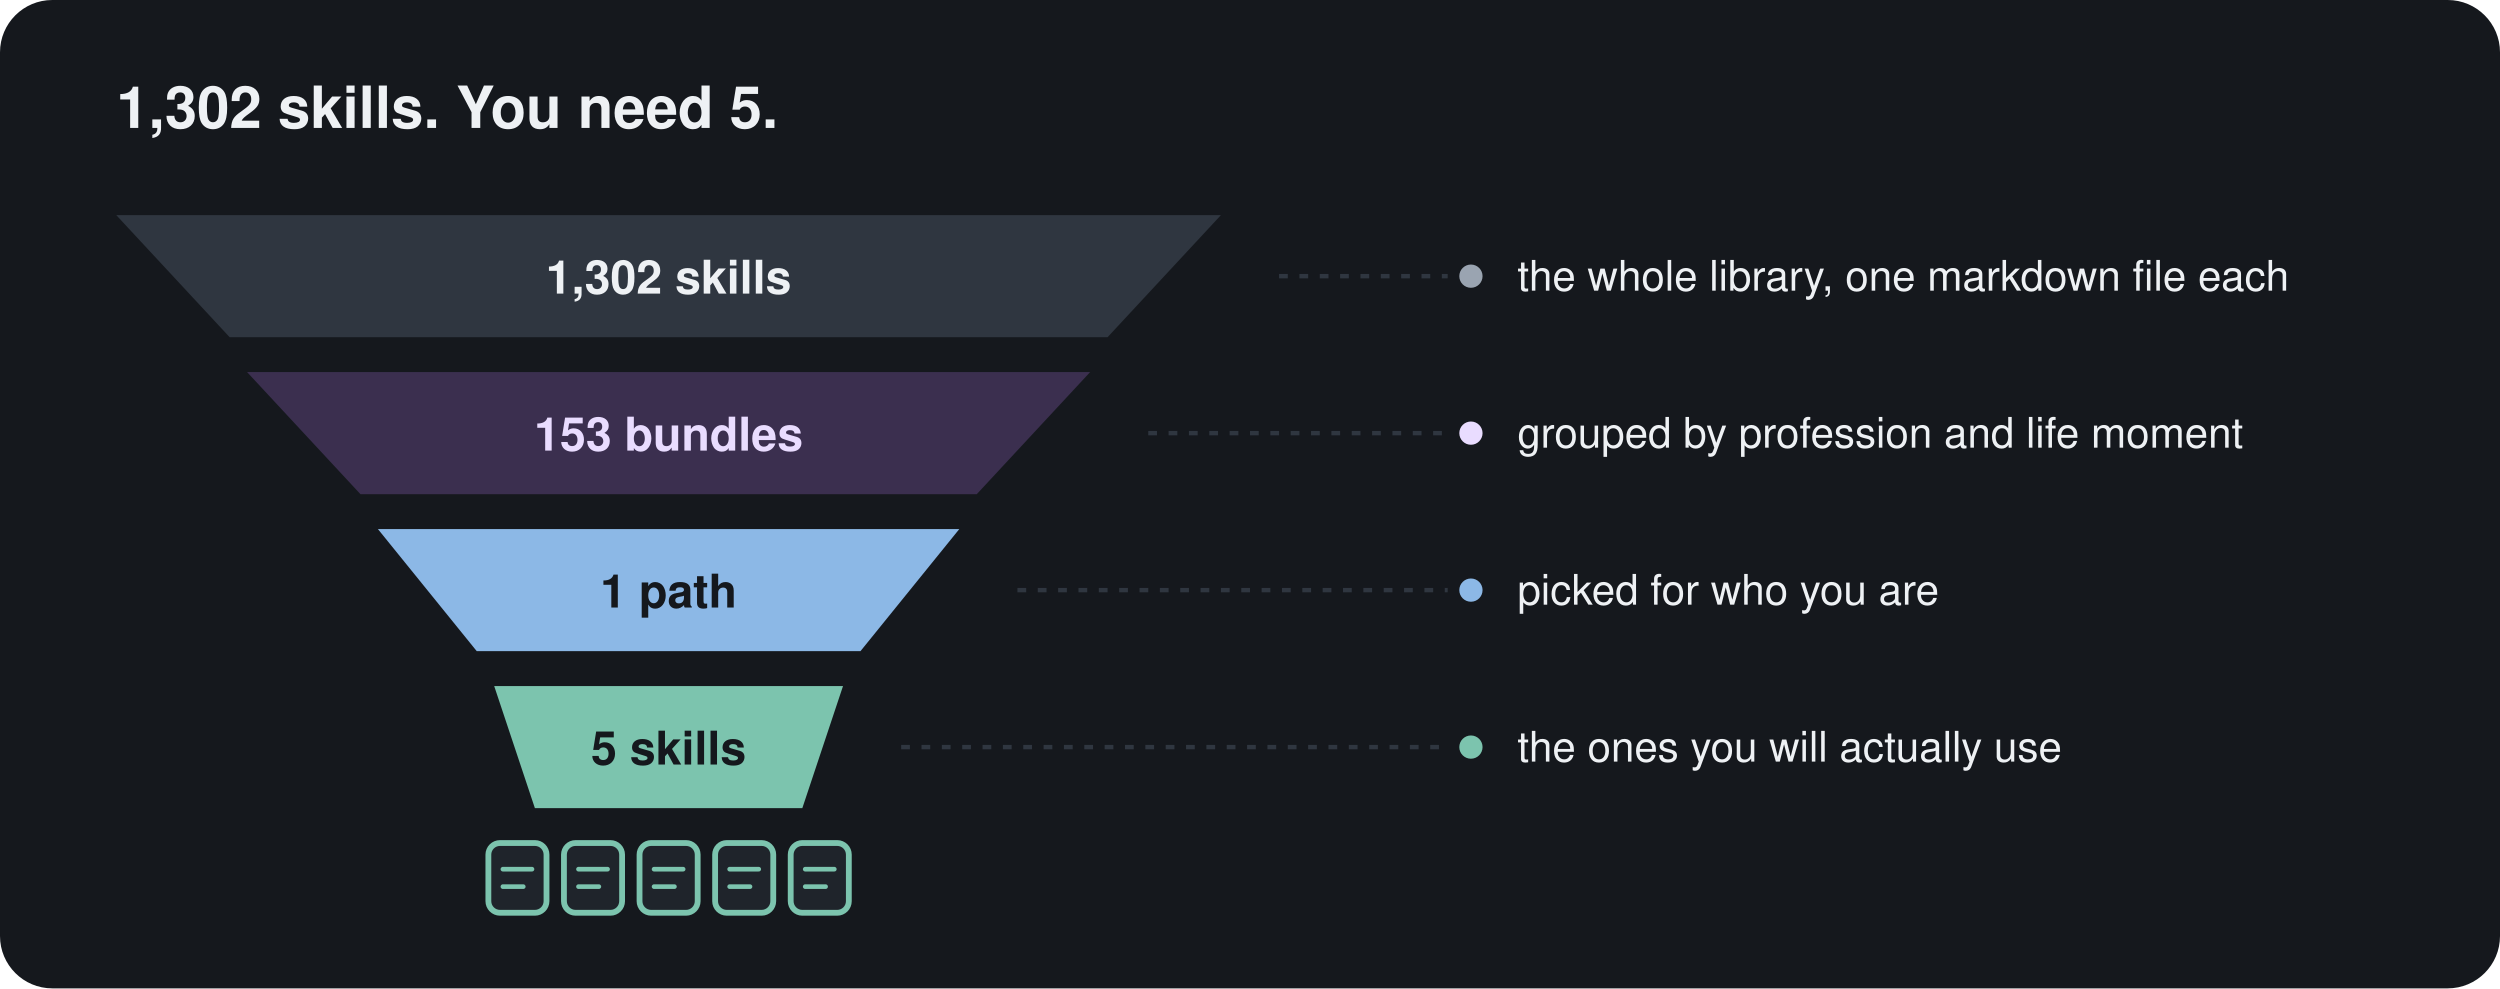
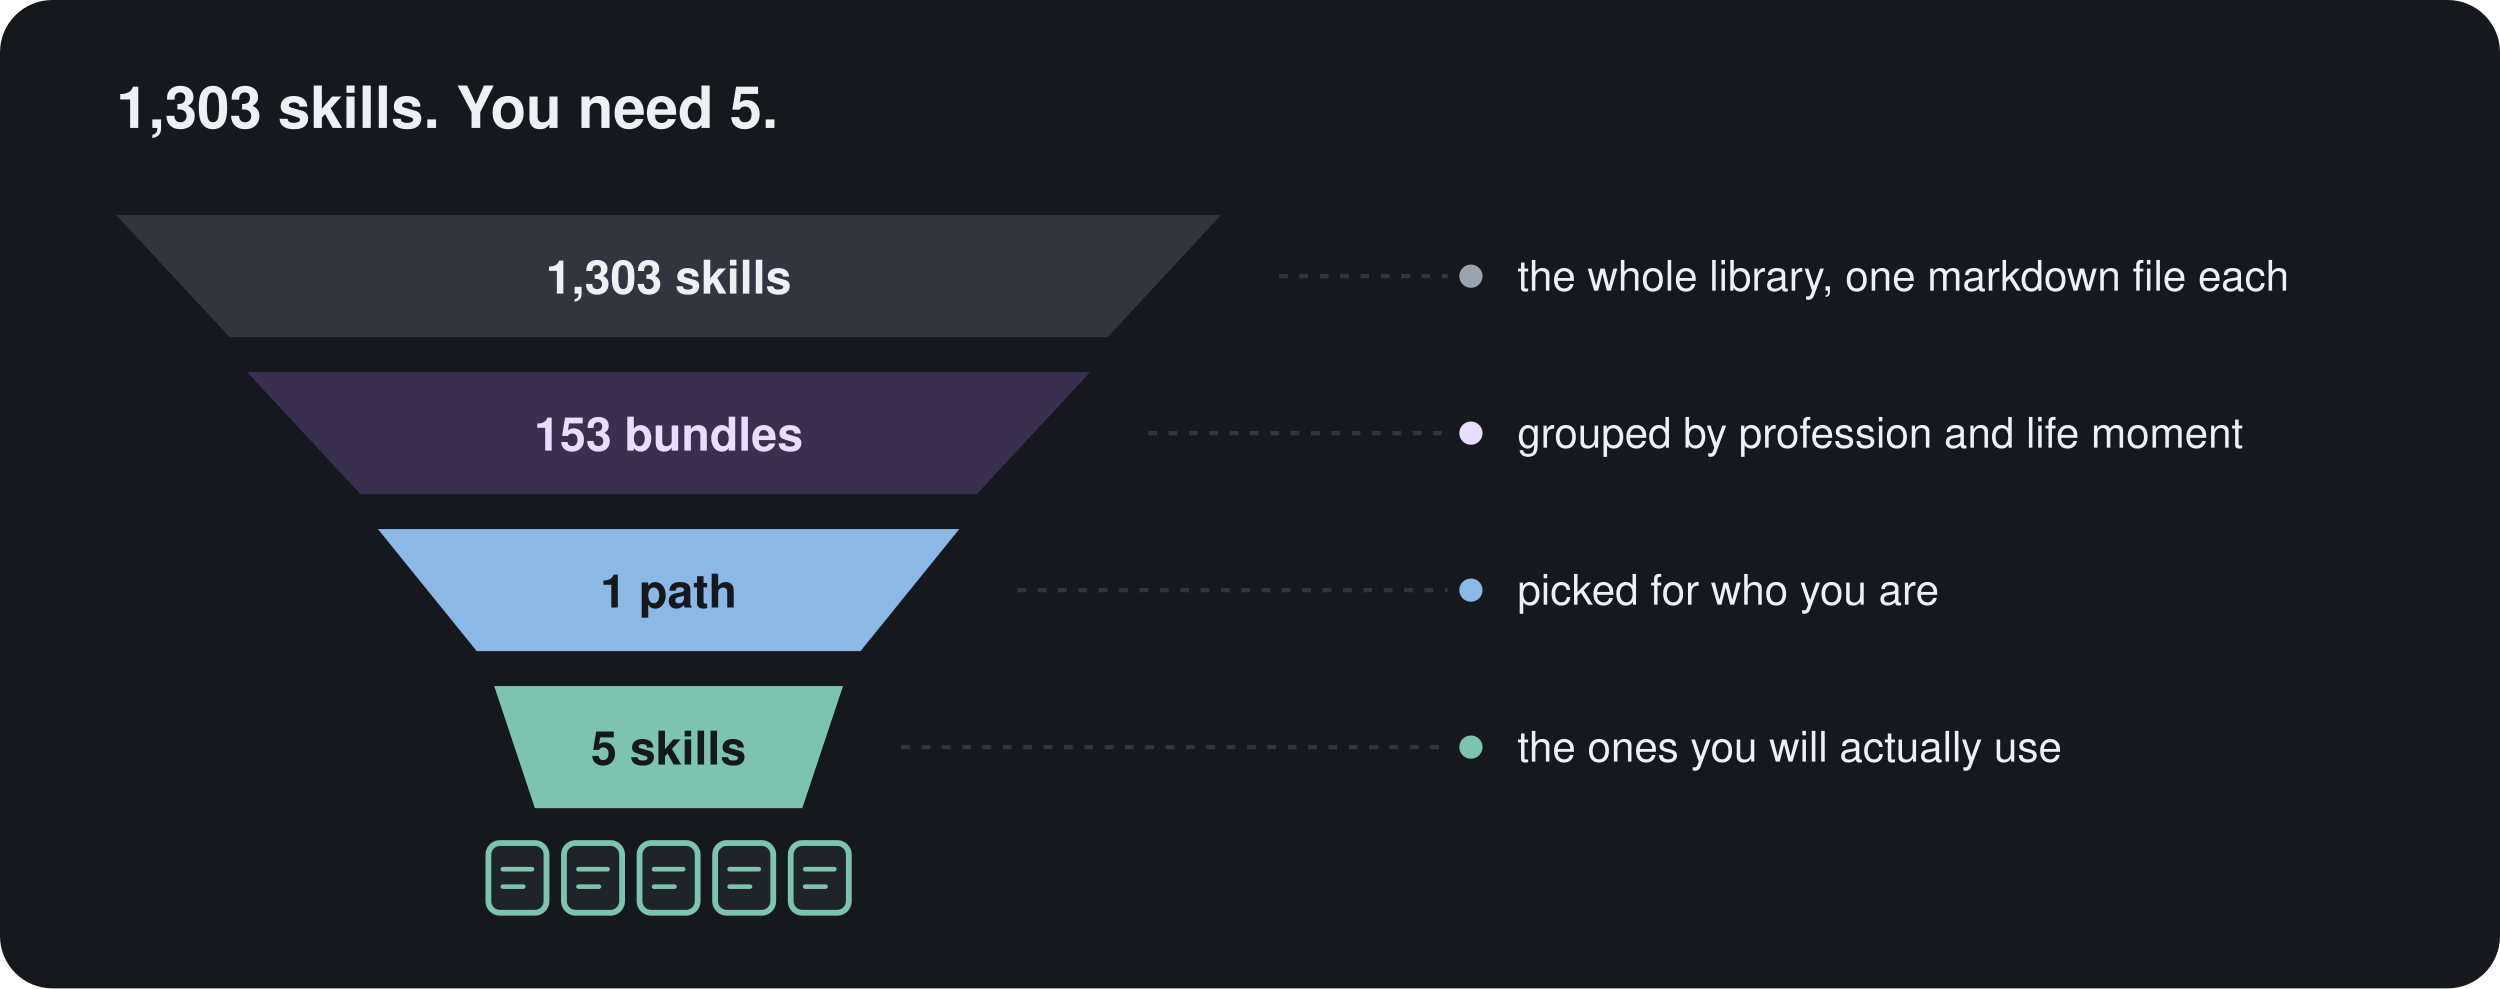
- <svg xmlns="http://www.w3.org/2000/svg" width="860" height="340" viewBox="0 0 860 340" role="img" aria-label="A funnel: 1,302 skills in the library, 153 bundles, one path picked for you, and the 5 skills you will actually use.">
+ <svg xmlns="http://www.w3.org/2000/svg" width="860" height="340" viewBox="0 0 860 340" role="img" aria-label="A funnel: 1,303 skills in the library, 153 bundles, one path picked for you, and the 5 skills you will actually use.">
  <style>
    text{font-family:-apple-system, BlinkMacSystemFont, 'Segoe UI', 'PingFang SC', 'Microsoft YaHei', Helvetica, Arial, sans-serif}
    .ttl{font-size:20px;font-weight:700;fill:#eef1f4}
    .big{font-size:16px;font-weight:700}
    .small{font-size:14.5px;fill:#eef1f4}
    @keyframes rin{0%{opacity:0;transform:translateY(8px)}6%,100%{opacity:1;transform:none}}
    .r0{animation:rin 8s 0.00s infinite both}.r1{animation:rin 8s 0.50s infinite both}.r2{animation:rin 8s 1.00s infinite both}.r3{animation:rin 8s 1.50s infinite both}@keyframes drop0{0%{transform:translate(0,0);opacity:0}8%{opacity:1}70%{transform:translate(108px,208px);opacity:1}82%,100%{transform:translate(108px,208px);opacity:0}}.d0{animation:drop0 3.6s 0.00s ease-in infinite}@keyframes drop1{0%{transform:translate(0,0);opacity:0}8%{opacity:1}70%{transform:translate(54px,208px);opacity:1}82%,100%{transform:translate(54px,208px);opacity:0}}.d1{animation:drop1 3.6s 0.45s ease-in infinite}@keyframes drop2{0%{transform:translate(0,0);opacity:0}8%{opacity:1}70%{transform:translate(0px,208px);opacity:1}82%,100%{transform:translate(0px,208px);opacity:0}}.d2{animation:drop2 3.6s 0.90s ease-in infinite}@keyframes drop3{0%{transform:translate(0,0);opacity:0}8%{opacity:1}70%{transform:translate(-54px,208px);opacity:1}82%,100%{transform:translate(-54px,208px);opacity:0}}.d3{animation:drop3 3.6s 1.35s ease-in infinite}@keyframes drop4{0%{transform:translate(0,0);opacity:0}8%{opacity:1}70%{transform:translate(-108px,208px);opacity:1}82%,100%{transform:translate(-108px,208px);opacity:0}}.d4{animation:drop4 3.6s 1.80s ease-in infinite}@keyframes drop5{0%{transform:translate(0,0);opacity:0}8%{opacity:1}70%{transform:translate(81px,208px);opacity:1}82%,100%{transform:translate(81px,208px);opacity:0}}.d5{animation:drop5 3.6s 2.25s ease-in infinite}@keyframes drop6{0%{transform:translate(0,0);opacity:0}8%{opacity:1}70%{transform:translate(-27px,208px);opacity:1}82%,100%{transform:translate(-27px,208px);opacity:0}}.d6{animation:drop6 3.6s 2.70s ease-in infinite}@keyframes drop7{0%{transform:translate(0,0);opacity:0}8%{opacity:1}70%{transform:translate(-81px,208px);opacity:1}82%,100%{transform:translate(-81px,208px);opacity:0}}.d7{animation:drop7 3.6s 3.15s ease-in infinite}
    .dot{opacity:0}
    @keyframes pop{0%,40%{opacity:0;transform:translateY(-6px)}55%,100%{opacity:1;transform:none}}
    .f{animation:pop 8s infinite both}
    @media (prefers-reduced-motion: reduce){.r0,.r1,.r2,.r3,.f{animation:none!important;opacity:1!important}.dot{animation:none!important;opacity:0!important}}
  </style>
  <rect width="860" height="340" rx="18" fill="#15181d" />
-   <text x="40" y="44" class="ttl">1,302 skills. You need 5.</text>
+   <text x="40" y="44" class="ttl">1,303 skills. You need 5.</text>
  <g class="r0">
    <path d="M40 74H420L381 116H79Z" fill="#2f3640" />
-     <text x="230" y="101" text-anchor="middle" class="big" fill="#eef1f4">1,302 skills</text>
+     <text x="230" y="101" text-anchor="middle" class="big" fill="#eef1f4">1,303 skills</text>
    <path d="M440 95H498" stroke="#2f3640" stroke-width="1.5" stroke-dasharray="3 4" />
    <circle cx="506" cy="95" r="4" fill="#9aa4b1" />
    <text x="522" y="100" class="small">the whole library, one markdown file each</text>
  </g>
  <g class="r1">
    <path d="M85 128H375L336 170H124Z" fill="#3b2f4f" />
    <text x="230" y="155" text-anchor="middle" class="big" fill="#e9dcff">153 bundles</text>
    <path d="M395 149H498" stroke="#2f3640" stroke-width="1.5" stroke-dasharray="3 4" />
    <circle cx="506" cy="149" r="4" fill="#e9dcff" />
    <text x="522" y="154" class="small">grouped by profession and life moment</text>
  </g>
  <g class="r2">
    <path d="M130 182H330L296 224H164Z" fill="#8cb8e6" />
    <text x="230" y="209" text-anchor="middle" class="big" fill="#15181d">1 path</text>
    <path d="M350 203H498" stroke="#2f3640" stroke-width="1.5" stroke-dasharray="3 4" />
    <circle cx="506" cy="203" r="4" fill="#8cb8e6" />
    <text x="522" y="208" class="small">picked for who you are</text>
  </g>
  <g class="r3">
    <path d="M170 236H290L276 278H184Z" fill="#7cc4ae" />
    <text x="230" y="263" text-anchor="middle" class="big" fill="#15181d">5 skills</text>
    <path d="M310 257H498" stroke="#2f3640" stroke-width="1.5" stroke-dasharray="3 4" />
    <circle cx="506" cy="257" r="4" fill="#7cc4ae" />
    <text x="522" y="262" class="small">the ones you will actually use</text>
  </g>
  <circle cx="110" cy="60" r="4" fill="#f2a65a" class="dot d0" />
  <circle cx="170" cy="60" r="4" fill="#f2a65a" class="dot d1" />
  <circle cx="230" cy="60" r="4" fill="#f2a65a" class="dot d2" />
  <circle cx="290" cy="60" r="4" fill="#f2a65a" class="dot d3" />
  <circle cx="350" cy="60" r="4" fill="#f2a65a" class="dot d4" />
  <circle cx="140" cy="60" r="4" fill="#f2a65a" class="dot d5" />
  <circle cx="260" cy="60" r="4" fill="#f2a65a" class="dot d6" />
  <circle cx="320" cy="60" r="4" fill="#f2a65a" class="dot d7" />
  <rect x="168" y="290" width="20" height="24" rx="4" fill="#1f242b" stroke="#7cc4ae" stroke-width="2" class="f" style="animation-delay:2.00s" />
  <path d="M173 299h10M173 305h7" stroke="#7cc4ae" stroke-width="1.6" stroke-linecap="round" class="f" style="animation-delay:2.00s" />
  <rect x="194" y="290" width="20" height="24" rx="4" fill="#1f242b" stroke="#7cc4ae" stroke-width="2" class="f" style="animation-delay:2.15s" />
  <path d="M199 299h10M199 305h7" stroke="#7cc4ae" stroke-width="1.6" stroke-linecap="round" class="f" style="animation-delay:2.15s" />
  <rect x="220" y="290" width="20" height="24" rx="4" fill="#1f242b" stroke="#7cc4ae" stroke-width="2" class="f" style="animation-delay:2.30s" />
  <path d="M225 299h10M225 305h7" stroke="#7cc4ae" stroke-width="1.6" stroke-linecap="round" class="f" style="animation-delay:2.30s" />
  <rect x="246" y="290" width="20" height="24" rx="4" fill="#1f242b" stroke="#7cc4ae" stroke-width="2" class="f" style="animation-delay:2.45s" />
  <path d="M251 299h10M251 305h7" stroke="#7cc4ae" stroke-width="1.6" stroke-linecap="round" class="f" style="animation-delay:2.45s" />
  <rect x="272" y="290" width="20" height="24" rx="4" fill="#1f242b" stroke="#7cc4ae" stroke-width="2" class="f" style="animation-delay:2.60s" />
  <path d="M277 299h10M277 305h7" stroke="#7cc4ae" stroke-width="1.6" stroke-linecap="round" class="f" style="animation-delay:2.60s" />
</svg>
